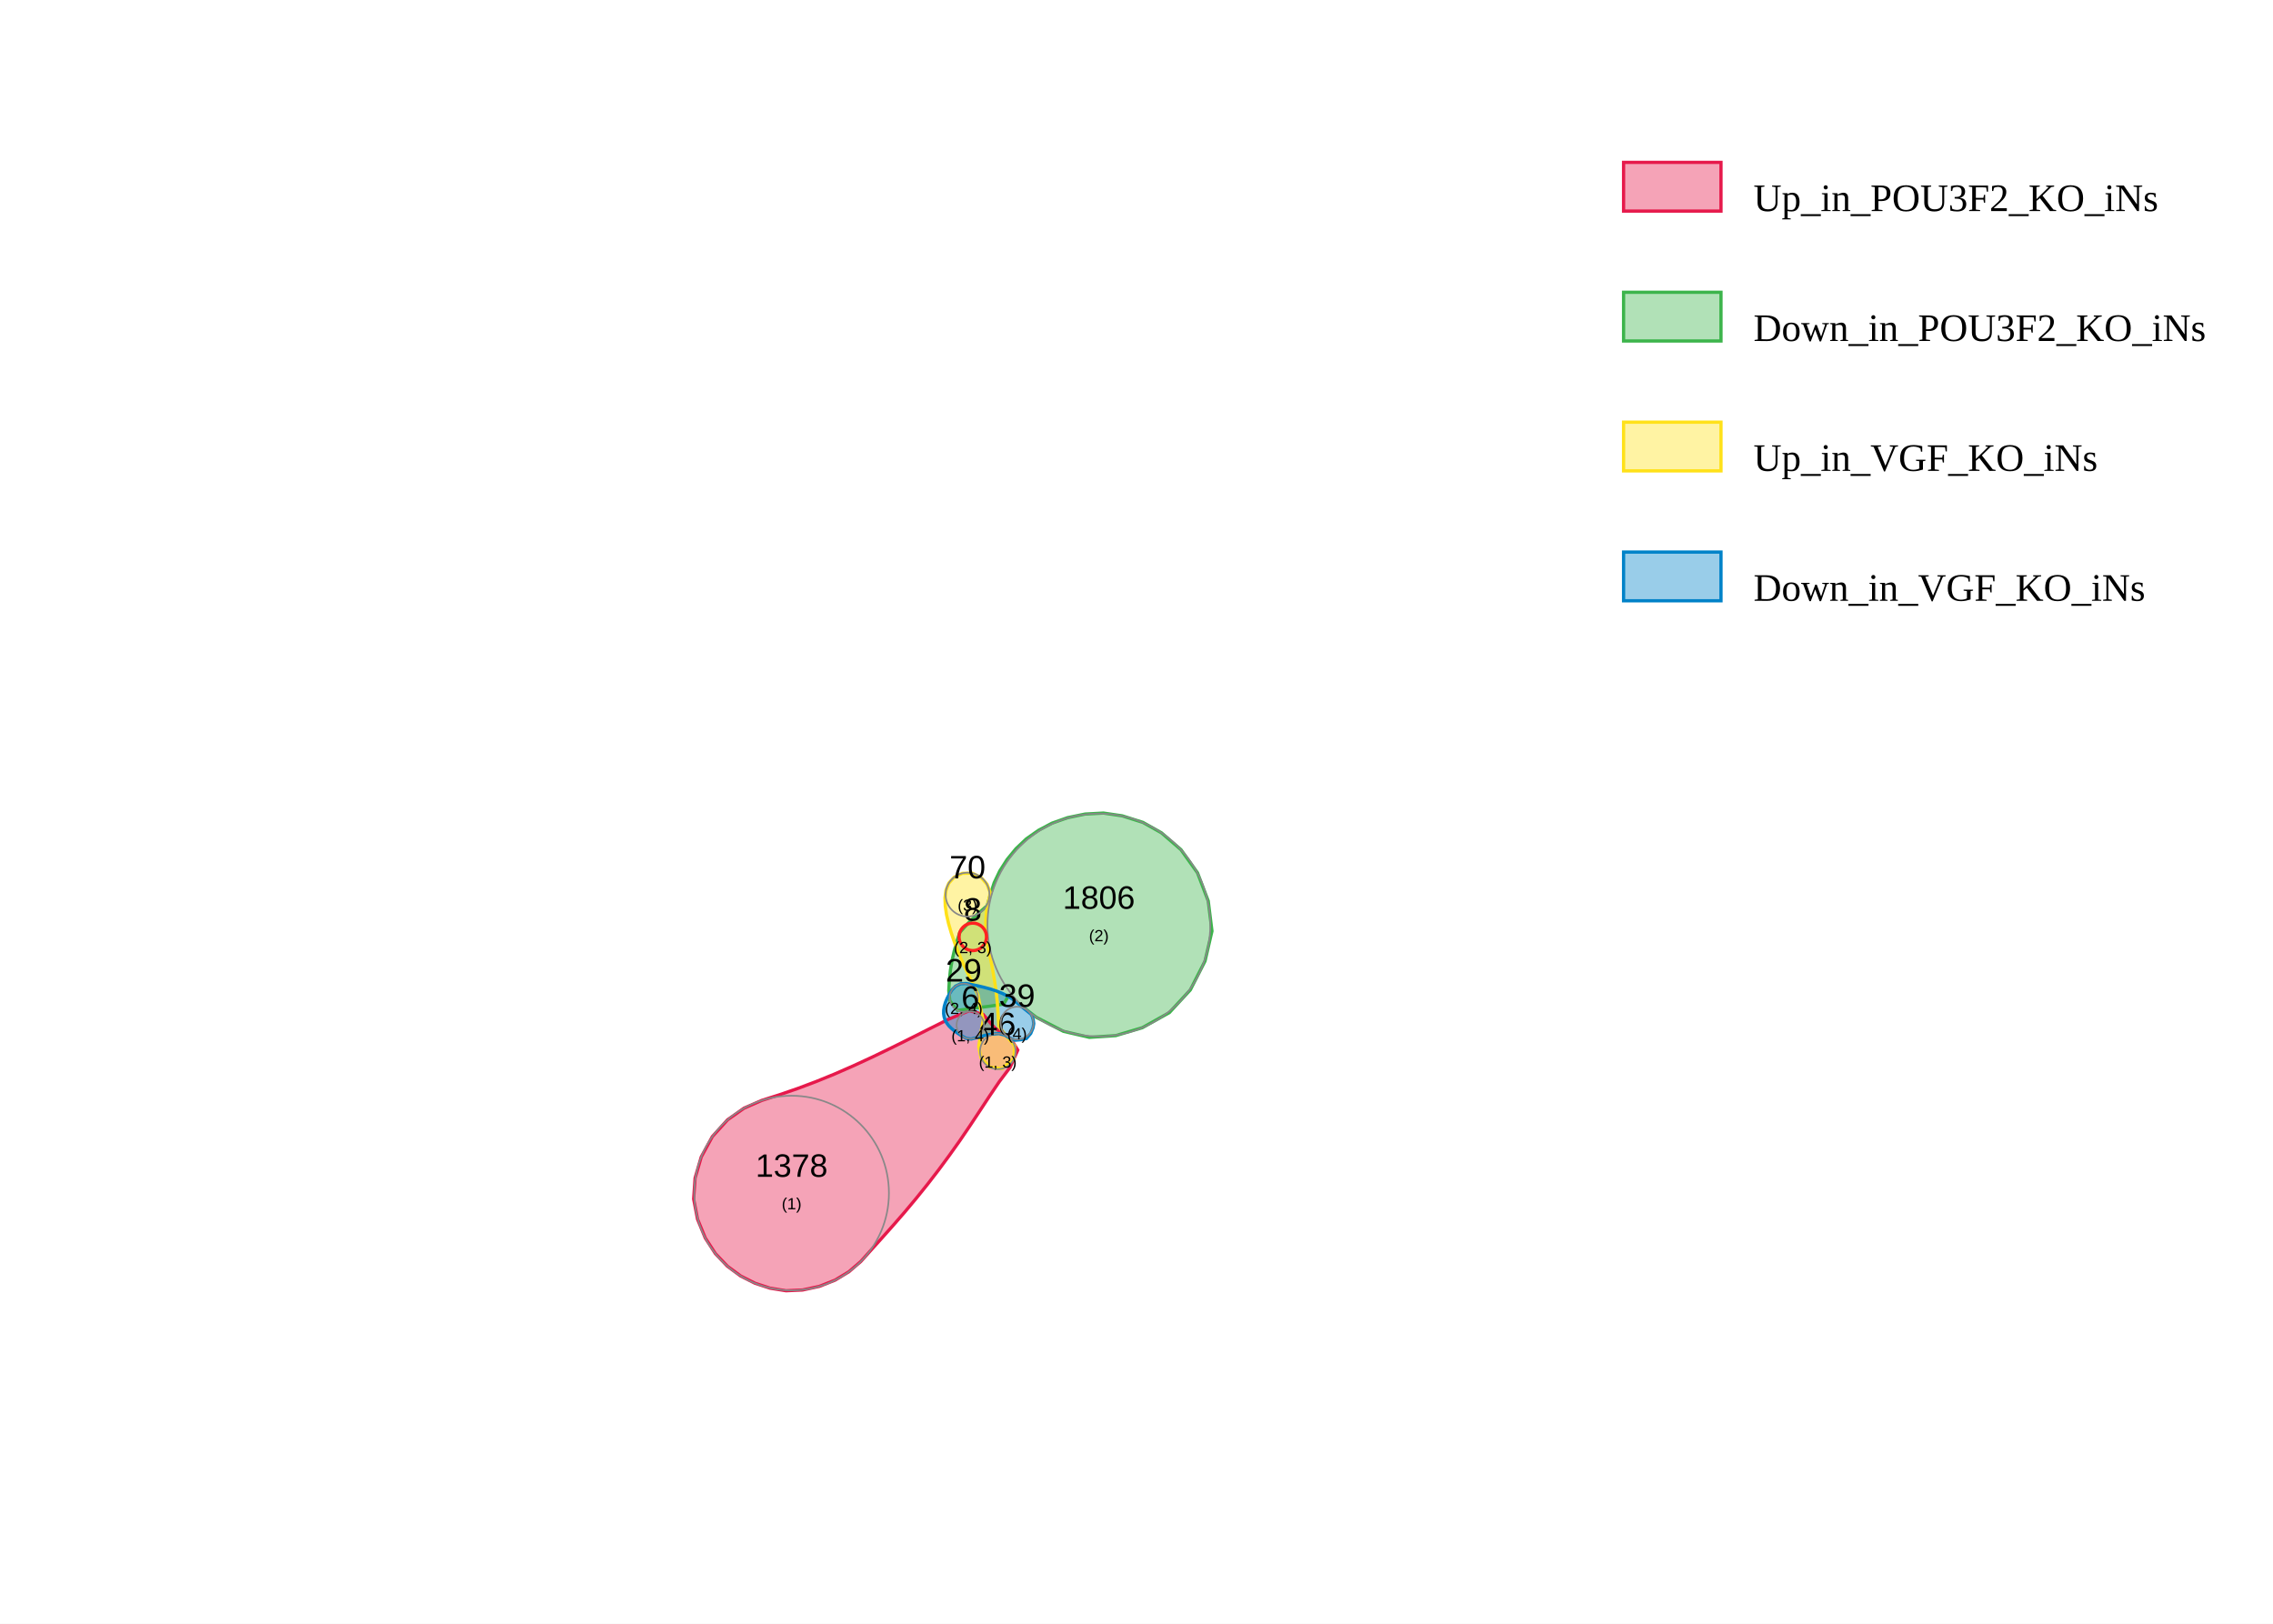
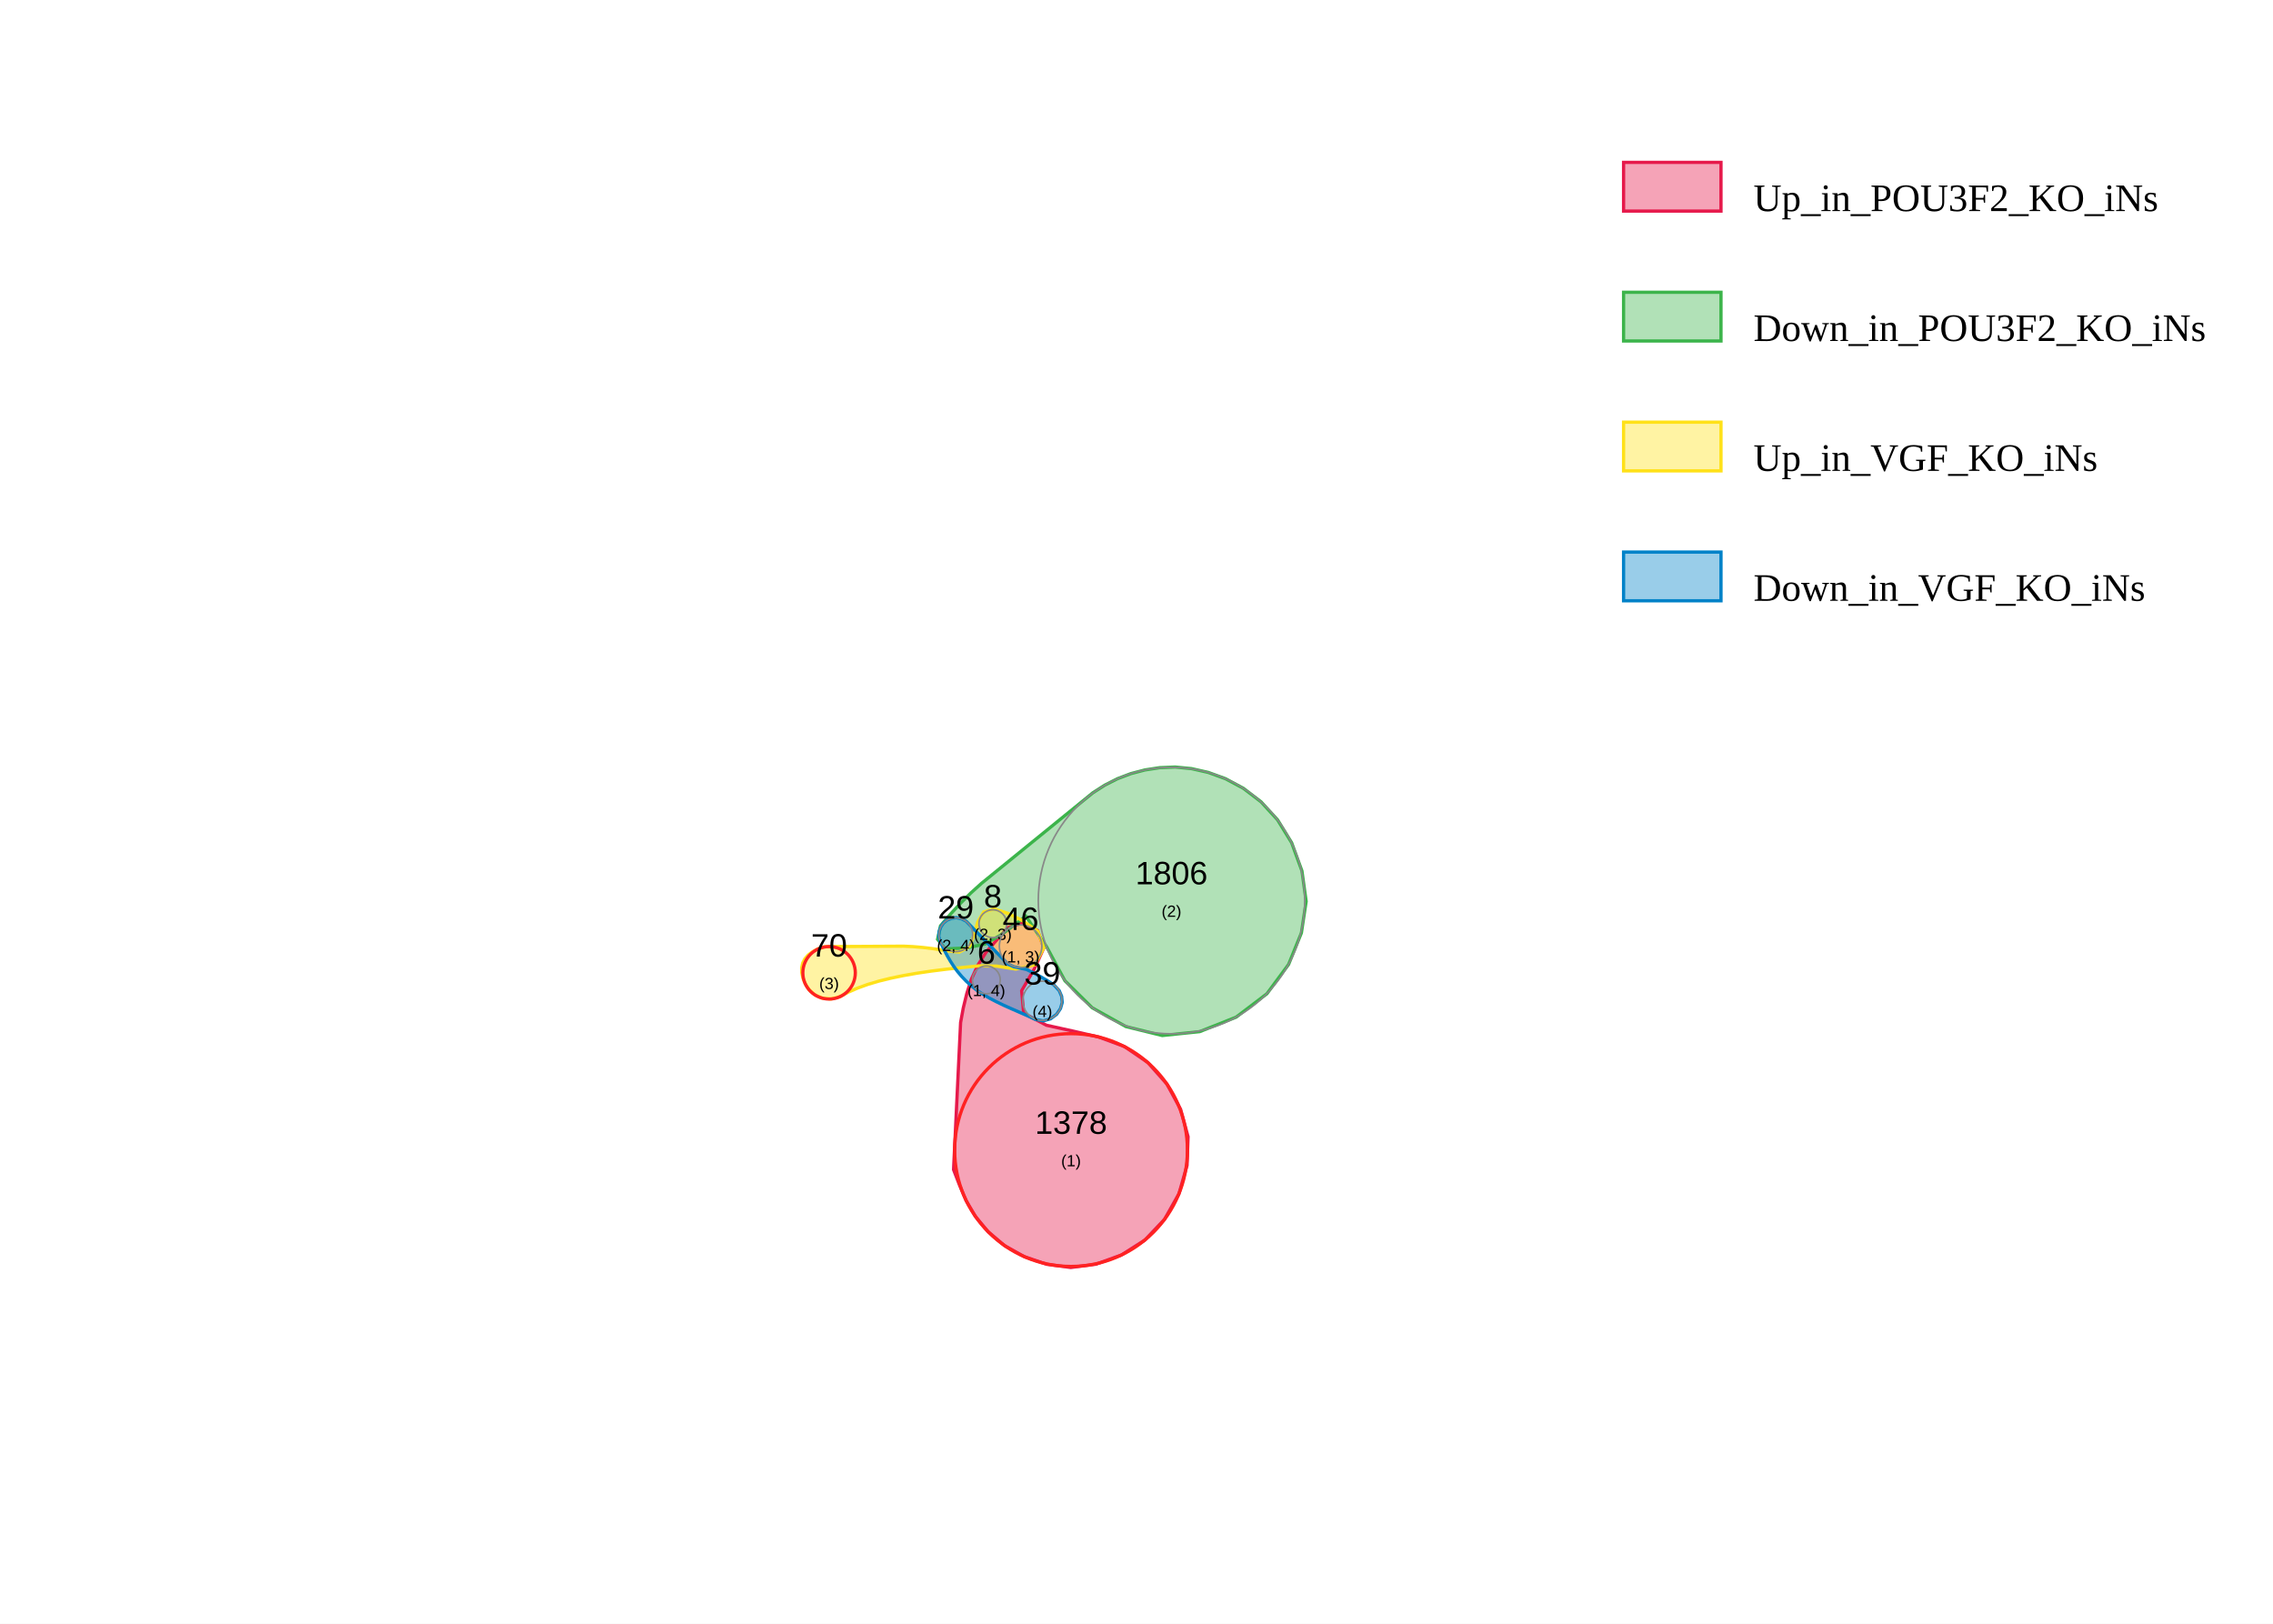
<svg xmlns="http://www.w3.org/2000/svg" xmlns:xlink="http://www.w3.org/1999/xlink" width="700" height="500">
  <defs>
    <style type="text/css">
  .borderLine {
	   stroke: none;
	   fill-opacity: 0.4;
  }
  .outLine {
	   stroke-width: 1;
	   fill: none;
  }
  .circle {
	   stroke: #888888;
	   stroke-width: 0.5;
	   fill: none;
    pointer-events: all;
  }
  .spcircle {
	   stroke: #FF2222;
	   stroke-width: 1;
	   fill: none;
    pointer-events: all;
  }
  .tLabel {
	   font-family: Arial;
    pointer-events: none;
	   font-size: 14px;
	   text-anchor: middle;
	   alignment-baseline: central;
  }
  .nLabel {
	   font-family: Arial;
    pointer-events: none;
	   font-size: 10px;
	   text-anchor: middle;
	   alignment-baseline: central;
  }
  .belong {
	   font-family: Arial;
    pointer-events: none;
	   font-size: 5px;
	   text-anchor: middle;
	   alignment-baseline: central;
  }
  .p0{
    stroke: none;
    fill: #e6194b;
  }
  .q0{
    fill: none;
    stroke: #e6194b;
  }
  .p1{
    stroke: none;
    fill: #3cb44b;
  }
  .q1{
    fill: none;
    stroke: #3cb44b;
  }
  .p2{
    stroke: none;
    fill: #ffe119;
  }
  .q2{
    fill: none;
    stroke: #ffe119;
  }
  .p3{
    stroke: none;
    fill: #0082c8;
  }
  .q3{
    fill: none;
    stroke: #0082c8;
  }

</style>
    <symbol id="bl0">
-       <path d="M 224.07 344.81 L 219.38 349.98 L 215.96 356.25 L 214.06 362.76 L 213.62 369.21 L 214.81 375.42 L 217.20 381.22 L 220.32 386.03 L 224.00 389.90 L 228.10 392.92 L 232.52 395.15 L 237.16 396.67 L 242.06 397.46 L 247.16 397.23 L 252.36 396.10 L 257.18 394.19 L 261.44 391.60 L 265.10 388.45 L 268.32 384.86 L 271.69 381.12 L 275.16 377.22 L 278.68 373.17 L 282.19 368.97 L 285.67 364.65 L 289.08 360.23 L 292.40 355.73 L 295.62 351.20 L 298.72 346.64 L 301.74 342.08 L 304.72 337.55 L 307.76 333.06 L 311.10 328.64 L 313.44 323.36 L 311.31 319.85 L 306.34 316.53 L 302.78 312.37 L 298.55 311.21 L 292.19 313.81 L 286.21 316.81 L 280.30 319.79 L 274.44 322.70 L 268.62 325.51 L 262.82 328.19 L 257.06 330.71 L 251.34 333.04 L 245.68 335.17 L 240.08 337.10 L 234.57 338.86 L 229.15 341.23 Z" />
+       <path d="M 293.66 360.17 L 295.48 364.90 L 297.54 369.74 L 300.40 374.59 L 304.27 379.25 L 309.38 383.58 L 315.42 386.95 L 322.32 389.31 L 329.76 390.30 L 337.50 389.29 L 345.35 386.45 L 352.58 381.86 L 358.64 375.47 L 363.07 367.60 L 365.57 358.85 L 365.88 350.03 L 363.58 341.58 L 359.37 333.81 L 353.50 327.19 L 346.32 322.27 L 338.35 319.32 L 330.25 317.46 L 322.25 315.70 L 315.25 311.98 L 314.63 305.09 L 318.56 298.33 L 321.45 291.89 L 319.53 286.54 L 314.69 284.23 L 310.40 285.64 L 306.92 289.49 L 303.65 293.24 L 301.08 297.31 L 299.13 301.56 L 297.73 305.96 L 296.65 310.40 L 295.83 314.87 Z" />
    </symbol>
    <symbol id="bl1">
-       <path d="M 300.90 281.58 L 298.15 284.28 L 295.59 287.10 L 294.70 289.83 L 293.89 292.72 L 293.20 295.71 L 292.69 298.77 L 292.36 301.88 L 292.19 305.03 L 292.51 308.17 L 294.84 311.13 L 299.72 310.47 L 304.66 309.86 L 309.09 309.20 L 310.58 306.65 L 319.16 313.27 L 327.51 317.58 L 335.48 319.43 L 343.59 318.90 L 351.79 316.46 L 360.11 311.82 L 366.57 304.83 L 371.10 295.96 L 373.24 286.72 L 372.09 277.44 L 368.79 268.77 L 363.68 261.62 L 357.67 256.44 L 351.98 253.24 L 345.60 251.22 L 339.84 250.37 L 334.18 250.67 L 328.77 251.79 L 323.98 253.48 L 319.83 255.68 L 316.10 258.29 L 312.90 261.32 L 310.16 264.65 L 307.91 268.17 L 306.17 271.82 L 304.97 275.52 L 304.01 278.90 Z" />
+       <path d="M 302.28 272.00 L 298.97 274.99 L 295.76 278.18 L 292.65 281.55 L 289.64 285.09 L 288.73 289.25 L 291.16 292.21 L 297.60 291.90 L 303.32 290.72 L 308.34 287.85 L 315.93 282.14 L 322.30 291.51 L 327.96 302.02 L 336.35 310.32 L 346.72 316.11 L 357.93 318.87 L 369.47 317.67 L 380.69 313.21 L 390.16 306.01 L 396.83 296.99 L 400.78 287.28 L 402.25 277.57 L 400.95 268.19 L 397.78 259.50 L 393.44 252.45 L 388.34 246.89 L 382.91 242.74 L 377.42 239.79 L 372.09 237.85 L 366.92 236.68 L 361.94 236.20 L 357.16 236.39 L 352.59 237.09 L 348.24 238.23 L 344.11 239.80 L 340.22 241.78 L 336.54 244.14 Z" />
    </symbol>
    <symbol id="bl2">
-       <path d="M 303.58 283.46 L 303.84 280.57 L 304.38 277.76 L 304.99 274.92 L 303.96 272.27 L 302.09 270.13 L 299.37 268.87 L 296.35 268.92 L 293.85 270.12 L 292.22 271.92 L 291.33 274.09 L 291.02 276.44 L 291.10 278.94 L 291.48 281.59 L 292.11 284.35 L 292.94 287.22 L 293.95 290.19 L 295.12 293.26 L 296.47 296.41 L 297.97 299.64 L 299.65 302.93 L 301.17 306.40 L 301.93 310.29 L 302.79 314.21 L 301.97 318.48 L 301.42 322.33 L 302.09 325.76 L 304.82 328.65 L 308.60 329.09 L 312.27 326.01 L 312.45 321.97 L 309.81 318.90 L 307.60 316.02 L 307.36 312.10 L 307.12 308.41 L 306.72 304.93 L 306.22 301.60 L 305.66 298.40 L 305.09 295.31 L 304.42 292.34 L 303.91 289.39 L 303.63 286.40 Z" />
+       <path d="M 254.03 291.49 L 251.95 292.17 L 250.24 293.07 L 248.88 294.09 L 247.87 295.25 L 247.20 296.54 L 246.88 297.96 L 246.90 299.51 L 247.27 301.19 L 248.00 302.97 L 249.19 304.82 L 250.99 306.38 L 253.26 307.37 L 255.90 307.62 L 258.61 306.94 L 261.18 305.55 L 264.06 304.28 L 267.22 303.14 L 270.65 302.12 L 274.35 301.21 L 278.29 300.40 L 282.47 299.67 L 286.87 299.02 L 291.50 298.44 L 296.35 297.93 L 301.48 297.42 L 306.92 297.49 L 312.79 298.41 L 318.63 297.11 L 321.45 291.88 L 319.63 286.82 L 315.02 283.55 L 310.41 281.24 L 306.16 279.87 L 302.94 280.80 L 301.08 283.93 L 300.05 287.67 L 298.59 291.42 L 295.41 293.19 L 291.37 292.74 L 287.63 292.16 L 284.19 291.75 L 281.09 291.49 L 278.32 291.36 Z" />
    </symbol>
    <symbol id="bl3">
-       <path d="M 291.65 307.47 L 291.14 308.72 L 290.80 309.91 L 290.62 311.05 L 290.60 312.13 L 290.75 313.15 L 291.07 314.12 L 291.56 315.03 L 292.21 315.89 L 293.02 316.70 L 293.97 317.49 L 295.06 318.25 L 296.26 319.03 L 297.60 319.77 L 299.09 319.96 L 300.67 319.55 L 302.29 319.09 L 303.97 318.69 L 305.73 318.41 L 307.66 318.28 L 309.45 318.72 L 310.90 319.65 L 312.63 320.31 L 314.40 320.16 L 316.10 319.79 L 317.43 318.22 L 318.12 316.54 L 318.36 315.20 L 318.19 313.98 L 317.90 312.99 L 317.54 312.34 L 317.44 312.22 L 315.04 310.30 L 313.72 309.16 L 312.21 307.90 L 310.54 306.82 L 308.76 305.93 L 306.90 305.18 L 305.00 304.55 L 303.07 304.03 L 301.16 303.58 L 299.30 303.19 L 297.51 302.84 L 295.84 302.93 L 294.31 303.66 L 293.15 304.84 L 292.32 306.17 Z" />
+       <path d="M 297.53 283.65 L 296.00 282.87 L 294.49 282.56 L 293.02 282.77 L 291.66 283.33 L 290.52 284.26 L 289.73 285.46 L 289.22 286.83 L 289.10 288.31 L 289.50 289.82 L 290.20 291.32 L 290.96 292.88 L 291.80 294.46 L 292.73 296.05 L 293.76 297.63 L 294.90 299.18 L 296.17 300.69 L 297.57 302.15 L 299.11 303.55 L 300.79 304.90 L 302.64 306.14 L 304.65 307.32 L 306.81 308.45 L 309.09 309.55 L 311.48 310.62 L 313.93 311.69 L 316.39 312.77 L 318.80 313.89 L 321.26 314.35 L 323.53 313.73 L 325.40 312.34 L 326.59 310.56 L 327.13 308.68 L 326.94 306.79 L 326.20 305.05 L 324.58 303.30 L 322.53 301.96 L 320.42 300.73 L 318.27 299.57 L 316.15 298.53 L 313.95 298.06 L 312.23 297.70 L 310.36 296.83 Z" />
    </symbol>
  </defs>
  <rect width="700" height="500" style="fill:#fff;stroke-width:0" />
  <use class="p0 borderLine" xlink:href="#bl0" />
  <use class="p1 borderLine" xlink:href="#bl1" />
  <use class="p2 borderLine" xlink:href="#bl2" />
  <use class="p3 borderLine" xlink:href="#bl3" />
  <use class="q0 outLine" xlink:href="#bl0" />
  <use class="q1 outLine" xlink:href="#bl1" />
  <use class="q2 outLine" xlink:href="#bl2" />
  <use class="q3 outLine" xlink:href="#bl3" />
-   <circle class="circle" cx="243.786" cy="367.383" r="29.971" />
-   <text class="tLabel" x="243.79" y="347.38" />
-   <text class="nLabel" x="243.79" y="362.38">1378</text>
-   <text class="belong" x="243.79" y="372.38">(1)</text>
-   <circle class="circle" cx="338.408" cy="284.836" r="34.311" />
-   <text class="tLabel" x="338.41" y="264.84" />
-   <text class="nLabel" x="338.41" y="279.84">1806</text>
-   <text class="belong" x="338.41" y="289.84">(2)</text>
-   <circle class="spcircle" cx="299.58" cy="288.488" r="4.227" />
-   <text class="tLabel" x="299.58" y="268.49" />
-   <text class="nLabel" x="299.58" y="283.49">8</text>
-   <text class="belong" x="299.58" y="293.49">(2, 3)</text>
-   <circle class="circle" cx="296.784" cy="307.235" r="4.348" />
-   <text class="tLabel" x="296.78" y="287.24" />
-   <text class="nLabel" x="296.78" y="302.24">29</text>
-   <text class="belong" x="296.78" y="312.24">(2, 4)</text>
-   <circle class="circle" cx="297.963" cy="275.477" r="6.755" />
-   <text class="tLabel" x="297.96" y="255.48" />
-   <text class="nLabel" x="297.96" y="270.48">70</text>
-   <text class="belong" x="297.96" y="280.48">(3)</text>
-   <circle class="circle" cx="307.277" cy="323.755" r="5.476" />
-   <text class="tLabel" x="307.28" y="303.76" />
-   <text class="nLabel" x="307.28" y="318.76">46</text>
-   <text class="belong" x="307.28" y="328.76">(1, 3)</text>
-   <circle class="circle" cx="313.209" cy="315.046" r="5.042" />
-   <text class="tLabel" x="313.21" y="295.05" />
-   <text class="nLabel" x="313.21" y="310.05">39</text>
-   <text class="belong" x="313.21" y="320.05">(4)</text>
-   <circle class="circle" cx="298.818" cy="315.663" r="4.227" />
-   <text class="tLabel" x="298.82" y="295.66" />
-   <text class="nLabel" x="298.82" y="310.66">6</text>
-   <text class="belong" x="298.82" y="320.66">(1, 4)</text>
+   <circle class="spcircle" cx="329.842" cy="354.138" r="35.842" />
+   <text class="tLabel" x="329.84" y="334.14" />
+   <text class="nLabel" x="329.84" y="349.14">1378</text>
+   <text class="belong" x="329.84" y="359.14">(1)</text>
+   <circle class="circle" cx="360.785" cy="277.31" r="41.033" />
+   <text class="tLabel" x="360.78" y="257.31" />
+   <text class="nLabel" x="360.78" y="272.31">1806</text>
+   <text class="belong" x="360.78" y="282.31">(2)</text>
+   <circle class="circle" cx="305.757" cy="284.434" r="4.279" />
+   <text class="tLabel" x="305.76" y="264.43" />
+   <text class="nLabel" x="305.76" y="279.43">8</text>
+   <text class="belong" x="305.76" y="289.43">(2, 3)</text>
+   <circle class="circle" cx="294.355" cy="287.837" r="5.2" />
+   <text class="tLabel" x="294.35" y="267.84" />
+   <text class="nLabel" x="294.35" y="282.84">29</text>
+   <text class="belong" x="294.35" y="292.84">(2, 4)</text>
+   <circle class="spcircle" cx="255.325" cy="299.559" r="8.078" />
+   <text class="tLabel" x="255.33" y="279.56" />
+   <text class="nLabel" x="255.33" y="294.56">70</text>
+   <text class="belong" x="255.33" y="304.56">(3)</text>
+   <circle class="circle" cx="314.309" cy="291.365" r="6.549" />
+   <text class="tLabel" x="314.31" y="271.37" />
+   <text class="nLabel" x="314.31" y="286.37">46</text>
+   <text class="belong" x="314.31" y="296.37">(1, 3)</text>
+   <circle class="circle" cx="321.005" cy="308.166" r="6.03" />
+   <text class="tLabel" x="321.01" y="288.17" />
+   <text class="nLabel" x="321.01" y="303.17">39</text>
+   <text class="belong" x="321.01" y="313.17">(4)</text>
+   <circle class="circle" cx="303.755" cy="301.733" r="4.279" />
+   <text class="tLabel" x="303.76" y="281.73" />
+   <text class="nLabel" x="303.76" y="296.73">6</text>
+   <text class="belong" x="303.76" y="306.73">(1, 4)</text>
  <rect class="p0 borderLine" x="500.00" y="50.00" width="30.00" height="15.00" />
  <rect class="q0" x="500.00" y="50.00" width="30.00" height="15.00" />
  <text class="legend" x="540.00" y="65.00">Up_in_POU3F2_KO_iNs</text>
  <rect class="p1 borderLine" x="500.00" y="90.00" width="30.00" height="15.00" />
  <rect class="q1" x="500.00" y="90.00" width="30.00" height="15.00" />
  <text class="legend" x="540.00" y="105.00">Down_in_POU3F2_KO_iNs</text>
  <rect class="p2 borderLine" x="500.00" y="130.00" width="30.00" height="15.00" />
  <rect class="q2" x="500.00" y="130.00" width="30.00" height="15.00" />
  <text class="legend" x="540.00" y="145.00">Up_in_VGF_KO_iNs</text>
  <rect class="p3 borderLine" x="500.00" y="170.00" width="30.00" height="15.00" />
  <rect class="q3" x="500.00" y="170.00" width="30.00" height="15.00" />
  <text class="legend" x="540.00" y="185.00">Down_in_VGF_KO_iNs</text>
</svg>
